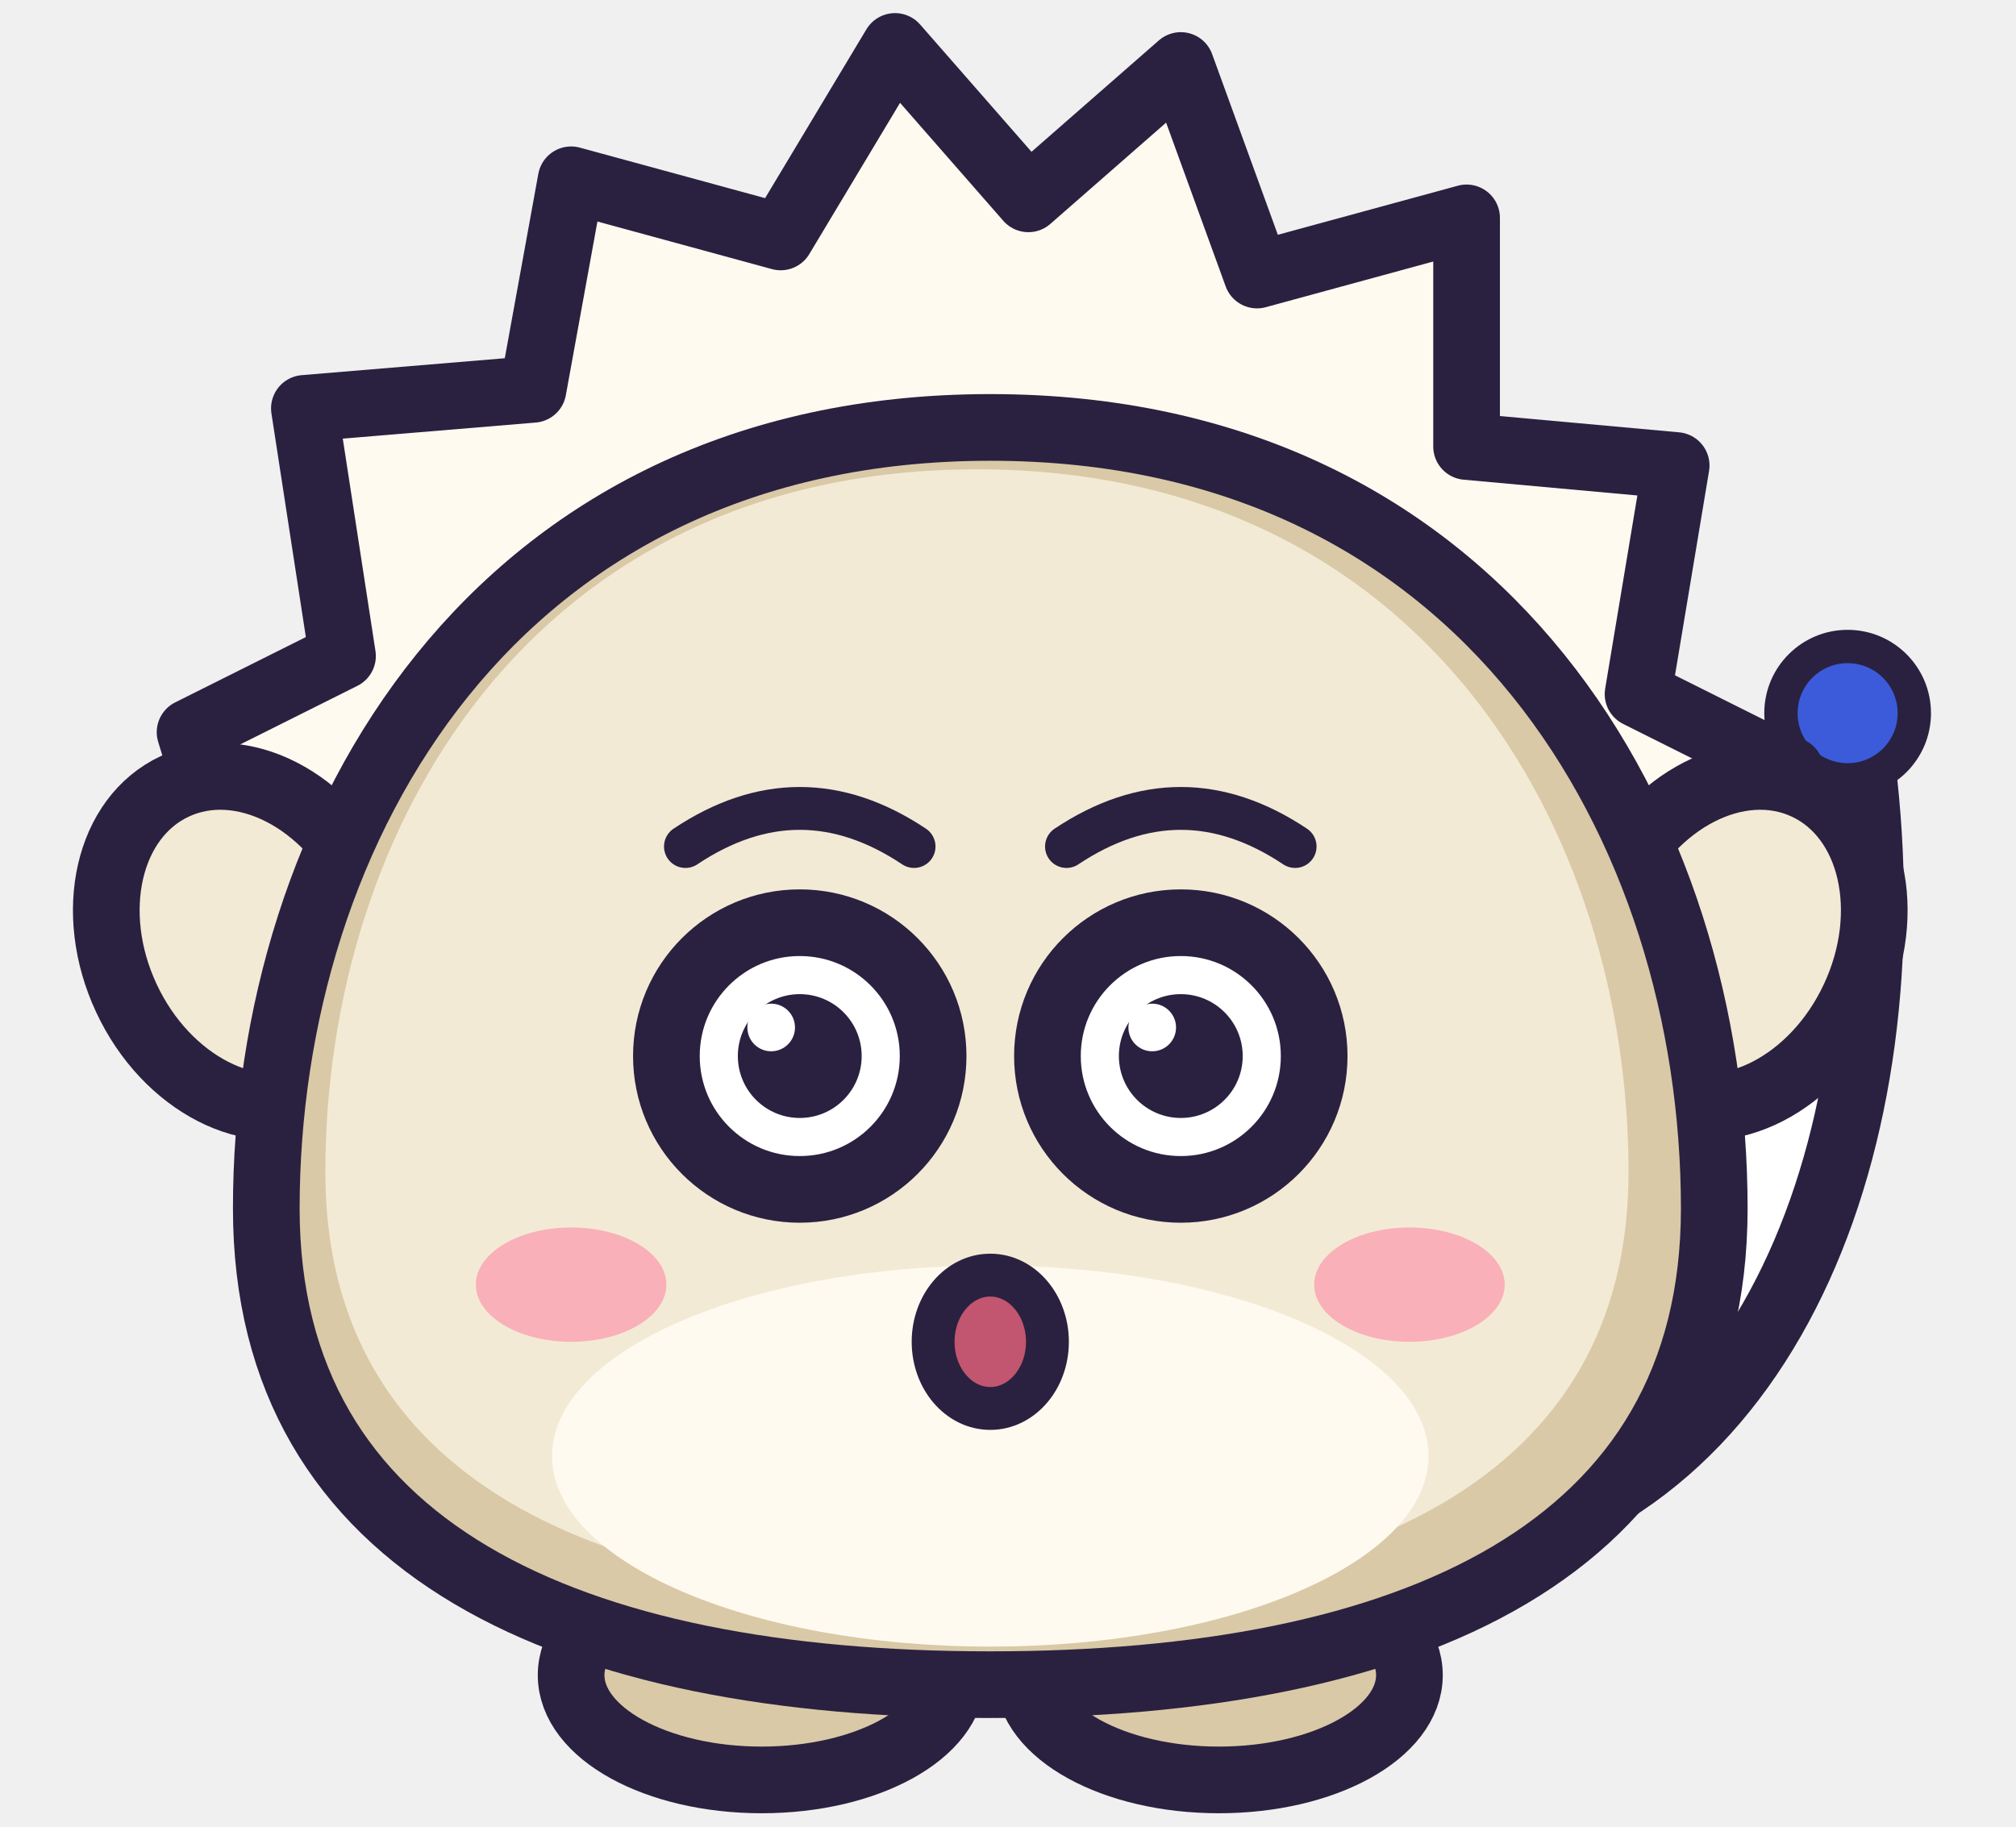
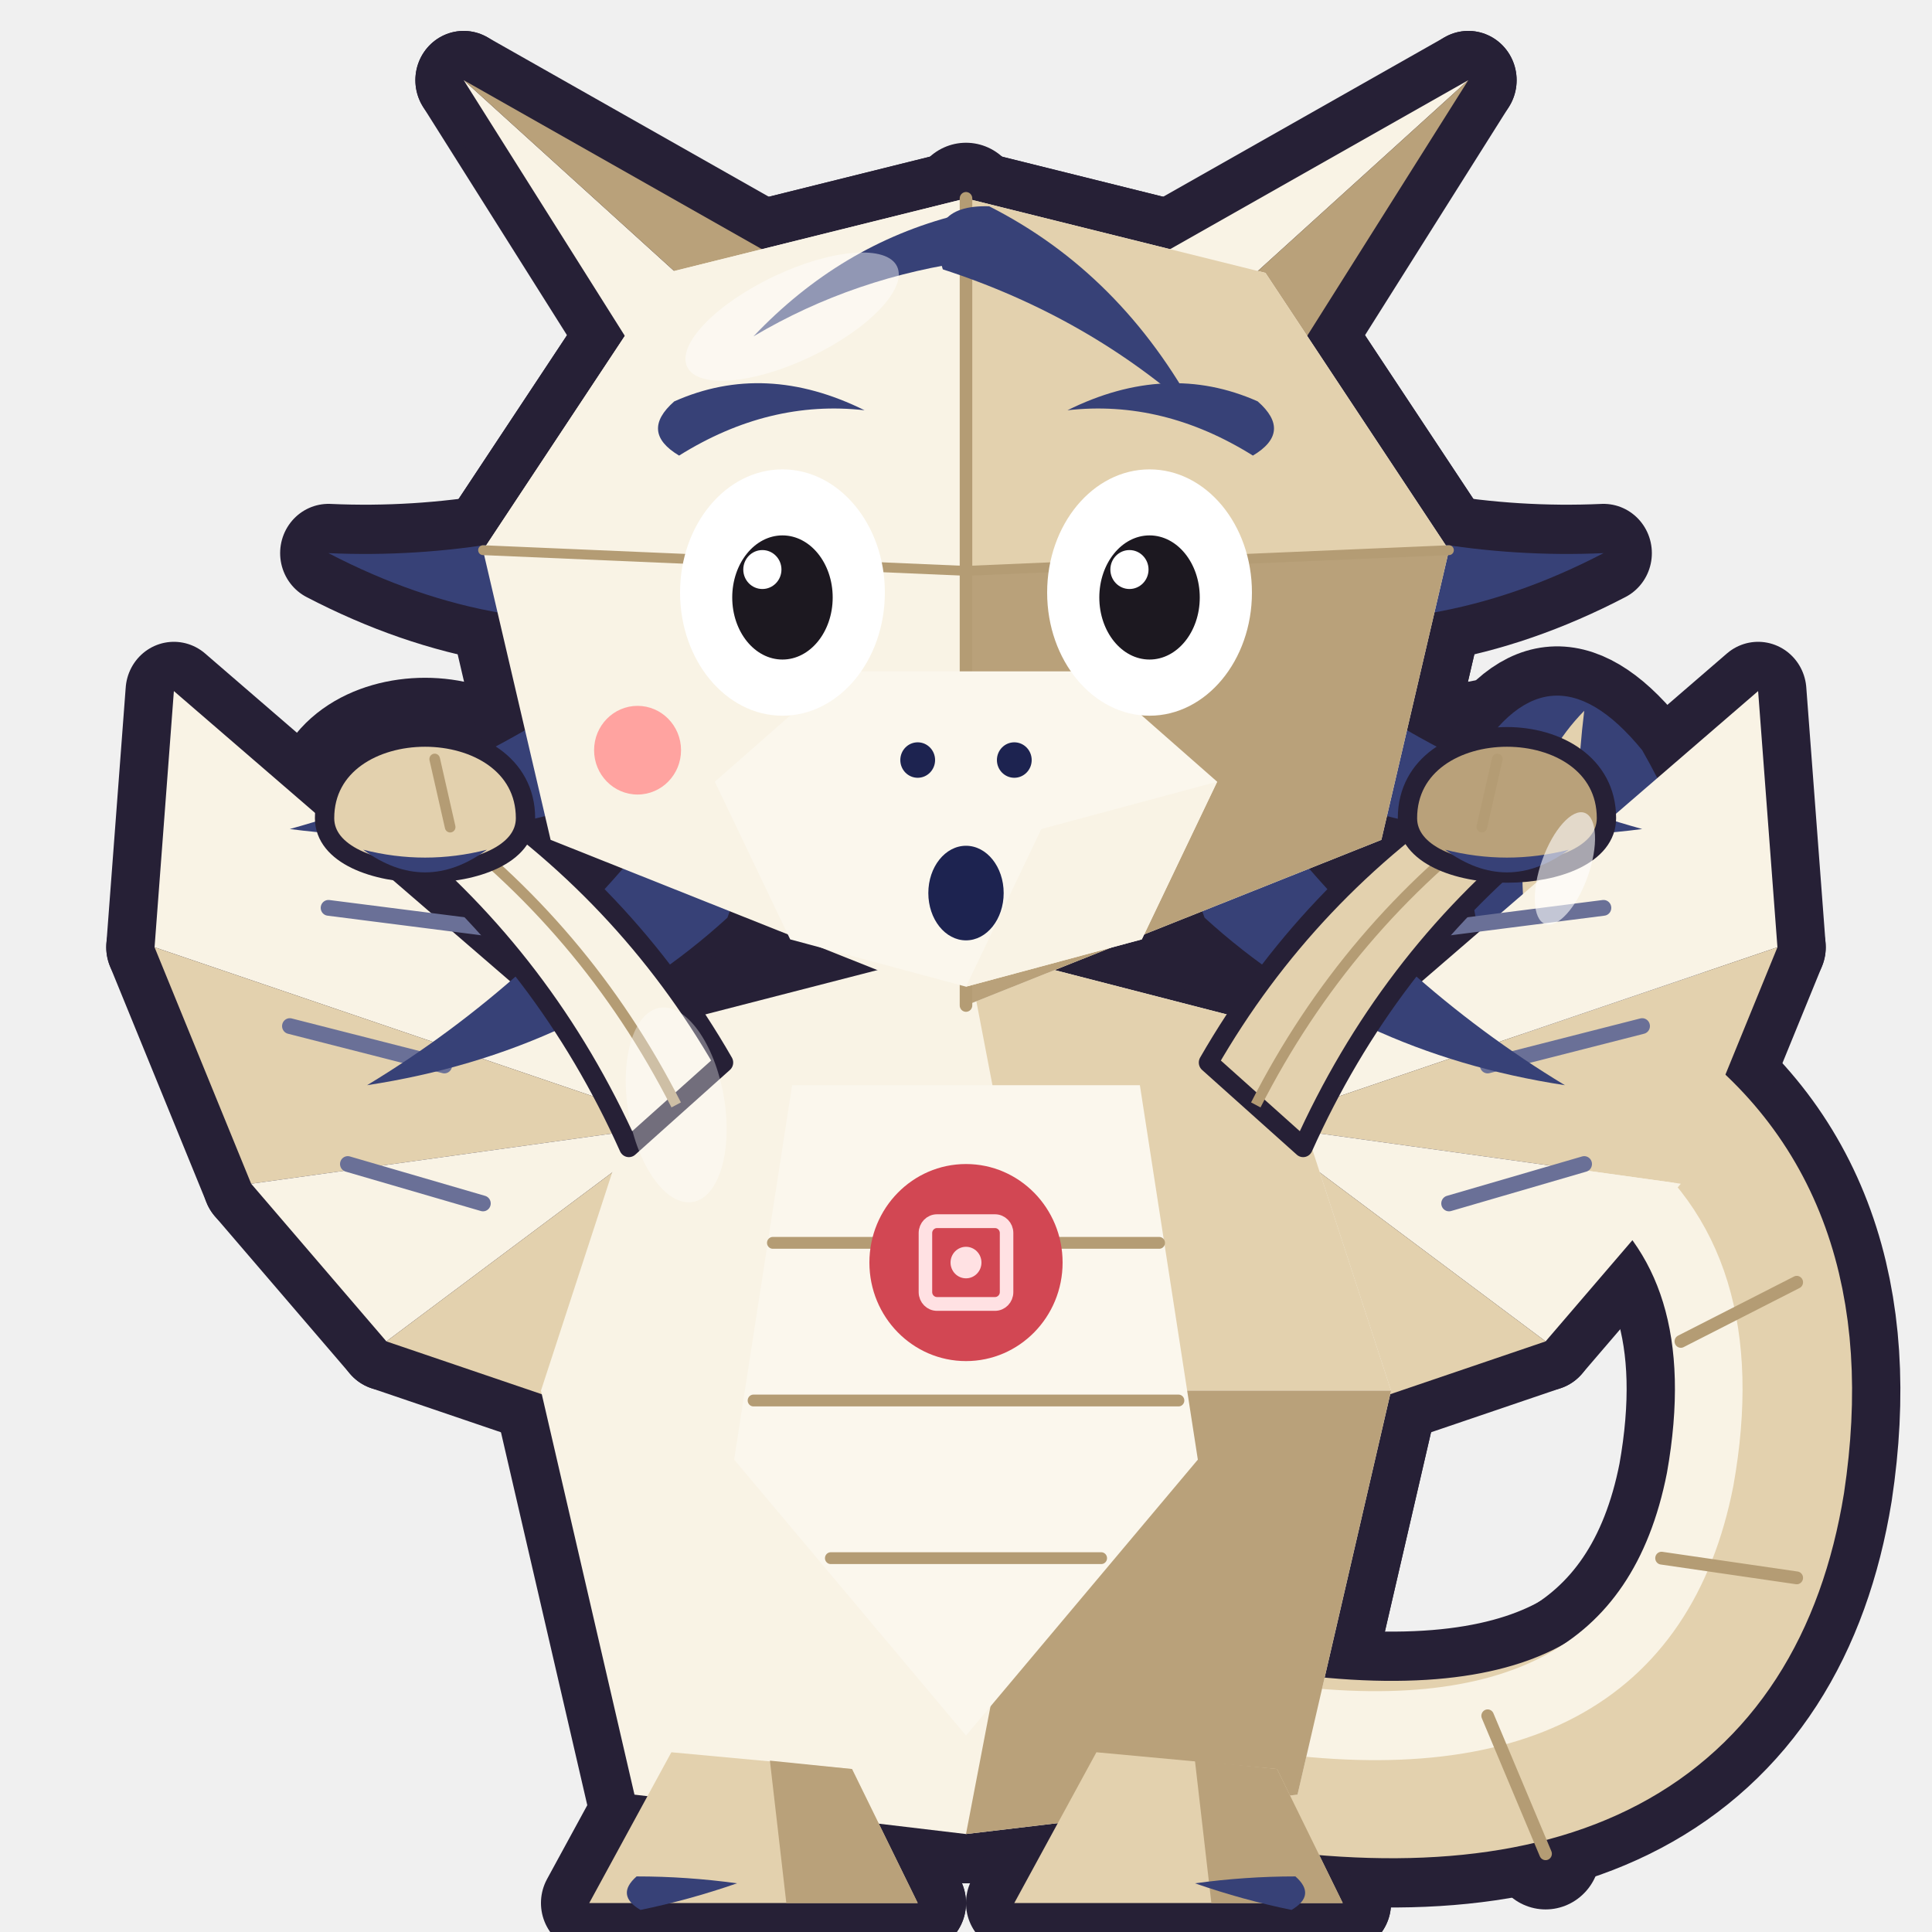
- <svg xmlns="http://www.w3.org/2000/svg" class="cr" viewBox="10.6 35.3 182 164.9" aria-label="Quillmane em alerta" height="1024" width="1130">
-   <g class="z86" transform="matrix(.86 0 0 .86 14 27.44)">
-     <path class="o" fill="#fff" d="M156 170 C186 160 198 120 190 80 C178 108 166 138 152 160Z" stroke="rgb(42, 33, 64)" stroke-width="7" stroke-linejoin="round" stroke-linecap="round" />
-     <circle class="o thin" fill="#3b5bdb" cx="190" cy="84" r="7" stroke="rgb(42, 33, 64)" stroke-width="3.5" stroke-linejoin="round" stroke-linecap="round" />
-     <path class="o" fill="#fffaf0" d="M24 112 L16 86 L32 78 L28 52 L52 50 L56 28 L78 34 L90 14 L104 30 L120 16 L128 38 L150 32 L150 56 L172 58 L168 82 L184 90 L176 114Z" stroke="rgb(42, 33, 64)" stroke-width="7" stroke-linejoin="round" stroke-linecap="round" />
-     <ellipse class="o" fill="#d9c9a6" cx="76" cy="185" rx="20" ry="11" stroke="rgb(42, 33, 64)" stroke-width="7" stroke-linejoin="round" stroke-linecap="round" />
-     <ellipse class="o" fill="#d9c9a6" cx="124" cy="185" rx="20" ry="11" stroke="rgb(42, 33, 64)" stroke-width="7" stroke-linejoin="round" stroke-linecap="round" />
-     <ellipse class="o" fill="#f3ead6" cx="22" cy="108" rx="14" ry="18" transform="rotate(-25 22 108)" stroke="rgb(42, 33, 64)" stroke-width="7" stroke-linejoin="round" stroke-linecap="round" />
-     <ellipse class="o" fill="#f3ead6" cx="178" cy="108" rx="14" ry="18" transform="rotate(25 178 108)" stroke="rgb(42, 33, 64)" stroke-width="7" stroke-linejoin="round" stroke-linecap="round" />
-     <path fill="#d9c9a6" d="M100 54 C152 54 176 96 176 136 C176 172 144 186 100 186 C56 186 24 172 24 136 C24 96 48 54 100 54Z" stroke="none" />
-     <path fill="#f3ead6" transform="matrix(.9 0 0 .9 8.6 9.8)" d="M100 54 C152 54 176 96 176 136 C176 172 144 186 100 186 C56 186 24 172 24 136 C24 96 48 54 100 54Z" stroke="none" />
-     <ellipse fill="#fffaf0" cx="100" cy="162" rx="46" ry="20" stroke="none" />
-     <path class="o ln" d="M100 54 C152 54 176 96 176 136 C176 172 144 186 100 186 C56 186 24 172 24 136 C24 96 48 54 100 54Z" fill="none" stroke="rgb(42, 33, 64)" stroke-width="7" stroke-linejoin="round" stroke-linecap="round" />
-     <path class="o ln m" d="M68 98 Q80 90 92 98" fill="none" stroke="rgb(42, 33, 64)" stroke-width="4.5" stroke-linejoin="round" stroke-linecap="round" />
-     <path class="o ln m" d="M108 98 Q120 90 132 98" fill="none" stroke="rgb(42, 33, 64)" stroke-width="4.5" stroke-linejoin="round" stroke-linecap="round" />
-     <circle class="o" fill="#fff" cx="80" cy="120" r="14" stroke="rgb(42, 33, 64)" stroke-width="7" stroke-linejoin="round" stroke-linecap="round" />
-     <circle class="k" cx="80" cy="120" r="6.5" fill="rgb(42, 33, 64)" stroke="none" />
-     <circle class="w" cx="77" cy="117" r="2.5" fill="rgb(255, 255, 255)" stroke="none" />
-     <circle class="o" fill="#fff" cx="120" cy="120" r="14" stroke="rgb(42, 33, 64)" stroke-width="7" stroke-linejoin="round" stroke-linecap="round" />
-     <circle class="k" cx="120" cy="120" r="6.5" fill="rgb(42, 33, 64)" stroke="none" />
-     <circle class="w" cx="117" cy="117" r="2.5" fill="rgb(255, 255, 255)" stroke="none" />
-     <ellipse class="ck" cx="56" cy="144" rx="10" ry="6" fill="rgb(255, 127, 159)" stroke="none" opacity="0.55" />
-     <ellipse class="ck" cx="144" cy="144" rx="10" ry="6" fill="rgb(255, 127, 159)" stroke="none" opacity="0.55" />
-     <ellipse class="o m" fill="#c2556f" cx="100" cy="150" rx="6" ry="7" stroke="rgb(42, 33, 64)" stroke-width="4.5" stroke-linejoin="round" stroke-linecap="round" />
+ <svg xmlns="http://www.w3.org/2000/svg" viewBox="0 0 200 200" width="400" height="400">
+   <g transform="translate(100 197) scale(1 1.02) translate(-100 -197)">
+     <g class="o">
+       <path d="M128 182 Q176 190 182 154 Q186 128 168 116" fill="none" stroke="#262036" stroke-width="28.0" stroke-linecap="round" stroke-linejoin="round" />
+       <path d="M130 178 Q170 184 176 154 Q180 132 166 122" fill="none" stroke="#262036" stroke-width="17.0" stroke-linecap="round" stroke-linejoin="round" />
+       <path d="M154 178 L160 192 M172 162 L186 164 M174 140 L186 134" fill="none" stroke="#262036" stroke-width="11.3" stroke-linecap="round" stroke-linejoin="round" />
+       <path stroke="#262036" stroke-width="10" stroke-linejoin="round" d="M168 118 Q150 108 152 82 Q160 68 170 80 Q184 104 168 118 Z" fill="#262036" />
+       <path stroke="#262036" stroke-width="10" stroke-linejoin="round" d="M158 98 Q156 84 164 76 Q162 92 166 104 Z" fill="#262036" />
+       <path stroke="#262036" stroke-width="10" stroke-linejoin="round" d="M130 118 L182 74 L184 100 Z" fill="#262036" />
+       <path stroke="#262036" stroke-width="10" stroke-linejoin="round" d="M130 118 L184 100 L174 124 Z" fill="#262036" />
+       <path stroke="#262036" stroke-width="10" stroke-linejoin="round" d="M130 118 L174 124 L160 140 Z" fill="#262036" />
+       <path stroke="#262036" stroke-width="10" stroke-linejoin="round" d="M130 118 L160 140 L142 146 Z" fill="#262036" />
+       <path stroke="#262036" stroke-width="10" stroke-linejoin="round" d="M70 118 L18 74 L16 100 Z" fill="#262036" />
+       <path stroke="#262036" stroke-width="10" stroke-linejoin="round" d="M70 118 L16 100 L26 124 Z" fill="#262036" />
+       <path stroke="#262036" stroke-width="10" stroke-linejoin="round" d="M70 118 L26 124 L40 140 Z" fill="#262036" />
+       <path stroke="#262036" stroke-width="10" stroke-linejoin="round" d="M70 118 L40 140 L58 146 Z" fill="#262036" />
+       <path d="M34 96 L50 98 M30 108 L46 112 M36 122 L50 126" fill="none" stroke="#262036" stroke-width="11.6" stroke-linecap="round" stroke-linejoin="round" />
+       <path d="M166 96 L150 98 M170 108 L154 112 M164 122 L150 126" fill="none" stroke="#262036" stroke-width="11.6" stroke-linecap="round" stroke-linejoin="round" />
+       <path stroke="#262036" stroke-width="10" stroke-linejoin="round" d="M70.0 54.0 Q52.0 60.8 34.0 60.0 Q52.0 69.2 70.0 66.0 Q78.4 60.0 70.0 54.0 Z" fill="#262036" />
+       <path stroke="#262036" stroke-width="10" stroke-linejoin="round" d="M66.2 70.3 Q49.2 82.8 30.0 88.0 Q51.8 90.8 69.8 81.7 Q76.0 73.5 66.2 70.3 Z" fill="#262036" />
+       <path stroke="#262036" stroke-width="10" stroke-linejoin="round" d="M68.7 87.0 Q55.4 103.7 38.0 114.0 Q60.0 110.7 75.3 97.0 Q79.1 87.4 68.7 87.0 Z" fill="#262036" />
+       <path stroke="#262036" stroke-width="10" stroke-linejoin="round" d="M130.0 66.0 Q148.0 69.2 166.0 60.0 Q148.0 60.8 130.0 54.0 Q121.6 60.0 130.0 66.0 Z" fill="#262036" />
+       <path stroke="#262036" stroke-width="10" stroke-linejoin="round" d="M130.2 81.7 Q148.2 90.8 170.0 88.0 Q150.8 82.8 133.8 70.3 Q124.0 73.5 130.2 81.7 Z" fill="#262036" />
+       <path stroke="#262036" stroke-width="10" stroke-linejoin="round" d="M124.7 97.0 Q140.0 110.7 162.0 114.0 Q144.6 103.7 131.3 87.0 Q120.9 87.4 124.7 97.0 Z" fill="#262036" />
+       <path stroke="#262036" stroke-width="10" stroke-linejoin="round" d="M100 100 L131.68 108 L144 145 L134.32 186 L100 190 L65.68 186 L56 145 L68.32 108 Z" fill="#262036" />
+       <path stroke="#262036" stroke-width="10" stroke-linejoin="round" d="M100 100 L131.68 108 L144 145 L108.8 145 Z" fill="#262036" />
+       <path stroke="#262036" stroke-width="10" stroke-linejoin="round" d="M108.8 145 L144 145 L134.32 186 L100 190 Z" fill="#262036" />
+       <path stroke="#262036" stroke-width="10" stroke-linejoin="round" d="M82 114 L118 114 L124 152 L100 180 L76 152 Z" fill="#262036" />
+       <path d="M80 130 L120 130 M78 146 L122 146 M86 162 L114 162" fill="none" stroke="#262036" stroke-width="11.2" stroke-linecap="round" stroke-linejoin="round" />
+       <circle cx="100" cy="132" r="10" fill="#d24753" />
+       <rect x="95.8" y="127.8" width="8.4" height="8.4" rx="1.2" fill="none" stroke="#262036" stroke-width="11.4" />
+       <circle cx="100" cy="132" r="1.6" fill="#ffe1e3" />
+       <path stroke="#262036" stroke-width="10" stroke-linejoin="round" d="M61 197 L69.5 181.7 L88.2 183.4 L95 197 Z" fill="#262036" />
+       <path stroke="#262036" stroke-width="10" stroke-linejoin="round" d="M79.7 182.55 L88.2 183.4 L95 197 L81.4 197 Z" fill="#262036" />
+       <path stroke="#262036" stroke-width="10" stroke-linejoin="round" d="M66.3 197.7 Q71.3 196.7 76.3 195.0 Q71.1 194.3 65.9 194.3 Q63.7 196.2 66.3 197.7 Z" fill="#262036" />
+       <path stroke="#262036" stroke-width="10" stroke-linejoin="round" d="M105 197 L113.5 181.7 L132.2 183.4 L139 197 Z" fill="#262036" />
+       <path stroke="#262036" stroke-width="10" stroke-linejoin="round" d="M123.7 182.55 L132.2 183.4 L139 197 L125.4 197 Z" fill="#262036" />
+       <path stroke="#262036" stroke-width="10" stroke-linejoin="round" d="M134.1 194.3 Q128.9 194.3 123.7 195.0 Q128.7 196.7 133.7 197.7 Q136.3 196.2 134.1 194.3 Z" fill="#262036" />
+       <path d="M74.9 111.7 Q64.7 94.3 47.3 83.1 L40.7 88.9 Q56.5 101.5 65.1 120.3 Z" fill="#f9f3e5" stroke="#262036" stroke-width="12.0" stroke-linejoin="round" />
+       <path d="M70.0 116.0 Q60.6 97.9 44.0 86.0" fill="none" stroke="#262036" stroke-width="11.1" />
+       <path d="M134.9 120.3 Q143.5 101.5 159.3 88.9 L152.7 83.1 Q135.3 94.3 125.1 111.7 Z" fill="#e3d1ae" stroke="#262036" stroke-width="12.0" stroke-linejoin="round" />
+       <path d="M130.0 116.0 Q139.4 97.9 156.0 86.0" fill="none" stroke="#262036" stroke-width="11.1" />
+       <path stroke="#262036" stroke-width="10" stroke-linejoin="round" d="M66 40 L48 12 L75 36 Z" fill="#262036" />
+       <path stroke="#262036" stroke-width="10" stroke-linejoin="round" d="M75 36 L48 12 L84 32 Z" fill="#262036" />
+       <path stroke="#262036" stroke-width="10" stroke-linejoin="round" d="M116 32 L152 12 L125 36 Z" fill="#262036" />
+       <path stroke="#262036" stroke-width="10" stroke-linejoin="round" d="M125 36 L152 12 L134 40 Z" fill="#262036" />
+       <path stroke="#262036" stroke-width="10" stroke-linejoin="round" d="M100 24 L131 31.56 L150 59.7 L143 89.1 L100 105.9 L57 89.1 L50 59.7 L69 31.56 Z" fill="#262036" />
+       <path stroke="#262036" stroke-width="10" stroke-linejoin="round" d="M100 24 L131 31.56 L150 59.7 L100 61.8 Z" fill="#262036" />
+       <path stroke="#262036" stroke-width="10" stroke-linejoin="round" d="M100 61.8 L150 59.7 L143 89.1 L100 105.9 Z" fill="#262036" />
+       <path stroke="#262036" stroke-width="10" stroke-linejoin="round" d="M69 31.56 L100 24 L100 61.8 L50 59.7 Z" fill="#262036" />
+       <path d="M100.0 24.0 L100.0 61.8 L100.0 105.9" fill="none" stroke="#262036" stroke-width="11.3" stroke-linecap="round" stroke-linejoin="round" />
+       <path d="M50.0 59.7 L100.0 61.8 L150.0 59.7" fill="none" stroke="#262036" stroke-width="11.0" stroke-linecap="round" stroke-linejoin="round" />
+       <path stroke="#262036" stroke-width="10" stroke-linejoin="round" d="M97.6 31.2 Q112.7 36.0 124.0 46.0 Q116.1 31.6 102.4 24.8 Q95.5 24.6 97.6 31.2 Z" fill="#262036" />
+       <path stroke="#262036" stroke-width="10" stroke-linejoin="round" d="M99.0 25.7 Q87.0 28.7 78.0 38.0 Q88.5 31.9 101.0 30.3 Q103.2 26.6 99.0 25.7 Z" fill="#262036" />
+       <path stroke="#262036" stroke-width="10" stroke-linejoin="round" d="M74 83.2 L87 72 L113 72 L126 83.2 L118.2 99.2 L100 104 L81.8 99.2 Z" fill="#262036" />
+       <path stroke="#262036" stroke-width="10" stroke-linejoin="round" d="M100 104 L118.2 99.2 L126 83.2 L107.8 88 Z" fill="#262036" />
+       <circle stroke="#262036" stroke-width="10" stroke-linejoin="round" cx="95" cy="81" r="1.8" fill="#262036" />
+       <circle stroke="#262036" stroke-width="10" stroke-linejoin="round" cx="105" cy="81" r="1.8" fill="#262036" />
+       <circle stroke="#262036" stroke-width="10" stroke-linejoin="round" cx="66" cy="80" r="4.5" fill="#262036" />
+       <ellipse stroke="#262036" stroke-width="10" stroke-linejoin="round" cx="81" cy="64" rx="10.6" ry="12.5" fill="#262036" />
+       <ellipse stroke="#262036" stroke-width="10" stroke-linejoin="round" cx="81" cy="64.5" rx="5.2" ry="6.3" fill="#262036" />
+       <circle stroke="#262036" stroke-width="10" stroke-linejoin="round" cx="78.92" cy="61.665" r="1.976" fill="#262036" />
+       <ellipse stroke="#262036" stroke-width="10" stroke-linejoin="round" cx="119" cy="64" rx="10.6" ry="12.5" fill="#262036" />
+       <ellipse stroke="#262036" stroke-width="10" stroke-linejoin="round" cx="119" cy="64.5" rx="5.2" ry="6.3" fill="#262036" />
+       <circle stroke="#262036" stroke-width="10" stroke-linejoin="round" cx="116.92" cy="61.665" r="1.976" fill="#262036" />
+       <ellipse stroke="#262036" stroke-width="10" stroke-linejoin="round" cx="100.0" cy="94.5" rx="3.9" ry="4.8" fill="#262036" />
+       <path stroke="#262036" stroke-width="10" stroke-linejoin="round" d="M70.3 50.1 Q79.6 44.4 89.5 45.5 Q79.2 40.5 69.8 44.6 Q66.2 47.7 70.3 50.1 Z" fill="#262036" />
+       <path stroke="#262036" stroke-width="10" stroke-linejoin="round" d="M130.2 44.6 Q120.8 40.5 110.5 45.5 Q120.4 44.4 129.7 50.1 Q133.8 47.7 130.2 44.6 Z" fill="#262036" />
+       <path d="M33.6 86.9 C33.6 75.9 54.4 75.9 54.4 86.9 C54.4 94.3 33.6 94.3 33.6 86.9 Z" fill="#e3d1ae" stroke="#262036" stroke-width="12.0" stroke-linejoin="round" />
+       <path stroke="#262036" stroke-width="10" stroke-linejoin="round" d="M37.6 90.1 Q44.0 94.7 50.4 90.1 Q44.0 91.7 37.6 90.1 Z" fill="#262036" />
+       <path d="M45.0 80.9 L46.6 87.8" fill="none" stroke="#262036" stroke-width="11.1" stroke-linecap="round" stroke-linejoin="round" />
+       <path d="M145.7 86.9 C145.7 75.9 166.3 75.9 166.3 86.9 C166.3 94.3 145.7 94.3 145.7 86.9 Z" fill="#b9a17a" stroke="#262036" stroke-width="12.0" stroke-linejoin="round" />
+       <path stroke="#262036" stroke-width="10" stroke-linejoin="round" d="M149.6 90.1 Q156.0 94.7 162.4 90.1 Q156.0 91.7 149.6 90.1 Z" fill="#262036" />
+       <path d="M155.0 80.9 L153.4 87.8" fill="none" stroke="#262036" stroke-width="11.1" stroke-linecap="round" stroke-linejoin="round" />
+     </g>
+     <path d="M128 182 Q176 190 182 154 Q186 128 168 116" fill="none" stroke="#e3d1ae" stroke-width="18" stroke-linecap="round" stroke-linejoin="round" />
+     <path d="M130 178 Q170 184 176 154 Q180 132 166 122" fill="none" stroke="#f9f3e5" stroke-width="7" stroke-linecap="round" stroke-linejoin="round" />
+     <path d="M154 178 L160 192 M172 162 L186 164 M174 140 L186 134" fill="none" stroke="#b49c74" stroke-width="1.3" stroke-linecap="round" stroke-linejoin="round" />
+     <path d="M168 118 Q150 108 152 82 Q160 68 170 80 Q184 104 168 118 Z" fill="#374177" />
+     <path d="M158 98 Q156 84 164 76 Q162 92 166 104 Z" fill="#e3d1ae" />
+     <path d="M130 118 L182 74 L184 100 Z" fill="#f9f3e5" />
+     <path d="M130 118 L184 100 L174 124 Z" fill="#e3d1ae" />
+     <path d="M130 118 L174 124 L160 140 Z" fill="#f9f3e5" />
+     <path d="M130 118 L160 140 L142 146 Z" fill="#e3d1ae" />
+     <path d="M70 118 L18 74 L16 100 Z" fill="#f9f3e5" />
+     <path d="M70 118 L16 100 L26 124 Z" fill="#e3d1ae" />
+     <path d="M70 118 L26 124 L40 140 Z" fill="#f9f3e5" />
+     <path d="M70 118 L40 140 L58 146 Z" fill="#e3d1ae" />
+     <path d="M34 96 L50 98 M30 108 L46 112 M36 122 L50 126" fill="none" stroke="#6a7097" stroke-width="1.6" stroke-linecap="round" stroke-linejoin="round" />
+     <path d="M166 96 L150 98 M170 108 L154 112 M164 122 L150 126" fill="none" stroke="#6a7097" stroke-width="1.6" stroke-linecap="round" stroke-linejoin="round" />
+     <path d="M70.0 54.0 Q52.0 60.8 34.0 60.0 Q52.0 69.2 70.0 66.0 Q78.4 60.0 70.0 54.0 Z" fill="#374177" />
+     <path d="M66.2 70.3 Q49.2 82.8 30.0 88.0 Q51.8 90.8 69.8 81.7 Q76.0 73.5 66.2 70.3 Z" fill="#374177" />
+     <path d="M68.7 87.0 Q55.4 103.7 38.0 114.0 Q60.0 110.7 75.3 97.0 Q79.1 87.4 68.7 87.0 Z" fill="#374177" />
+     <path d="M130.0 66.0 Q148.0 69.2 166.0 60.0 Q148.0 60.8 130.0 54.0 Q121.6 60.0 130.0 66.0 Z" fill="#374177" />
+     <path d="M130.2 81.7 Q148.2 90.8 170.0 88.0 Q150.8 82.8 133.8 70.3 Q124.0 73.5 130.2 81.7 Z" fill="#374177" />
+     <path d="M124.7 97.0 Q140.0 110.7 162.0 114.0 Q144.6 103.7 131.3 87.0 Q120.9 87.4 124.7 97.0 Z" fill="#374177" />
+     <path d="M100 100 L131.68 108 L144 145 L134.32 186 L100 190 L65.68 186 L56 145 L68.32 108 Z" fill="#f9f3e5" />
+     <path d="M100 100 L131.68 108 L144 145 L108.8 145 Z" fill="#e3d1ae" />
+     <path d="M108.8 145 L144 145 L134.32 186 L100 190 Z" fill="#b9a17a" />
+     <path d="M82 114 L118 114 L124 152 L100 180 L76 152 Z" fill="#fbf7ed" />
+     <path d="M80 130 L120 130 M78 146 L122 146 M86 162 L114 162" fill="none" stroke="#b49c74" stroke-width="1.2" stroke-linecap="round" stroke-linejoin="round" />
+     <circle cx="100" cy="132" r="10" fill="#d24753" />
+     <rect x="95.8" y="127.8" width="8.4" height="8.4" rx="1.2" fill="none" stroke="#ffe1e3" stroke-width="1.4" />
+     <circle cx="100" cy="132" r="1.6" fill="#ffe1e3" />
+     <path d="M61 197 L69.5 181.7 L88.2 183.4 L95 197 Z" fill="#e3d1ae" />
+     <path d="M79.7 182.55 L88.2 183.4 L95 197 L81.4 197 Z" fill="#b9a17a" />
+     <path d="M66.3 197.7 Q71.3 196.7 76.3 195.0 Q71.1 194.3 65.9 194.3 Q63.7 196.2 66.3 197.7 Z" fill="#374177" />
+     <path d="M105 197 L113.5 181.7 L132.2 183.4 L139 197 Z" fill="#e3d1ae" />
+     <path d="M123.7 182.55 L132.2 183.4 L139 197 L125.4 197 Z" fill="#b9a17a" />
+     <path d="M134.1 194.3 Q128.9 194.3 123.7 195.0 Q128.7 196.7 133.7 197.7 Q136.3 196.2 134.1 194.3 Z" fill="#374177" />
+     <path d="M74.9 111.7 Q64.7 94.3 47.3 83.1 L40.7 88.9 Q56.5 101.5 65.1 120.3 Z" fill="#f9f3e5" stroke="#262036" stroke-width="2" stroke-linejoin="round" />
+     <path d="M70.0 116.0 Q60.6 97.9 44.0 86.0" fill="none" stroke="#b49c74" stroke-width="1.1" />
+     <path d="M134.9 120.3 Q143.5 101.5 159.3 88.9 L152.7 83.1 Q135.3 94.3 125.1 111.7 Z" fill="#e3d1ae" stroke="#262036" stroke-width="2" stroke-linejoin="round" />
+     <path d="M130.0 116.0 Q139.4 97.9 156.0 86.0" fill="none" stroke="#b49c74" stroke-width="1.1" />
+     <path d="M66 40 L48 12 L75 36 Z" fill="#f9f3e5" />
+     <path d="M75 36 L48 12 L84 32 Z" fill="#b9a17a" />
+     <path d="M116 32 L152 12 L125 36 Z" fill="#f9f3e5" />
+     <path d="M125 36 L152 12 L134 40 Z" fill="#b9a17a" />
+     <path d="M100 24 L131 31.56 L150 59.7 L143 89.1 L100 105.9 L57 89.1 L50 59.7 L69 31.56 Z" fill="#f9f3e5" />
+     <path d="M100 24 L131 31.56 L150 59.7 L100 61.8 Z" fill="#e3d1ae" />
+     <path d="M100 61.8 L150 59.7 L143 89.1 L100 105.9 Z" fill="#b9a17a" />
+     <path d="M69 31.56 L100 24 L100 61.8 L50 59.7 Z" fill="#f9f3e5" />
+     <path d="M100.0 24.0 L100.0 61.8 L100.0 105.9" fill="none" stroke="#b49c74" stroke-width="1.3" stroke-linecap="round" stroke-linejoin="round" />
+     <path d="M50.0 59.7 L100.0 61.8 L150.0 59.7" fill="none" stroke="#b49c74" stroke-width="1" stroke-linecap="round" stroke-linejoin="round" />
+     <path d="M97.6 31.2 Q112.7 36.0 124.0 46.0 Q116.1 31.6 102.4 24.8 Q95.5 24.6 97.6 31.2 Z" fill="#374177" />
+     <path d="M99.0 25.7 Q87.0 28.7 78.0 38.0 Q88.5 31.9 101.0 30.3 Q103.2 26.6 99.0 25.7 Z" fill="#374177" />
+     <path d="M74 83.2 L87 72 L113 72 L126 83.2 L118.2 99.2 L100 104 L81.8 99.2 Z" fill="#fbf7ed" />
+     <path d="M100 104 L118.2 99.2 L126 83.2 L107.8 88 Z" fill="#f9f3e5" />
+     <circle cx="95" cy="81" r="1.8" fill="#1d2350" />
+     <circle cx="105" cy="81" r="1.8" fill="#1d2350" />
+     <circle cx="66" cy="80" r="4.5" fill="#ffa3a0" />
+     <ellipse cx="81" cy="64" rx="10.6" ry="12.5" fill="#ffffff" />
+     <ellipse class="k" cx="81" cy="64.5" rx="5.2" ry="6.3" fill="#1c1820" />
+     <circle class="w" cx="78.92" cy="61.665" r="1.976" fill="#ffffff" />
+     <ellipse cx="119" cy="64" rx="10.6" ry="12.5" fill="#ffffff" />
+     <ellipse class="k" cx="119" cy="64.5" rx="5.2" ry="6.3" fill="#1c1820" />
+     <circle class="w" cx="116.92" cy="61.665" r="1.976" fill="#ffffff" />
+     <ellipse cx="100.0" cy="94.5" rx="3.9" ry="4.8" fill="#1d2350" />
+     <path d="M70.3 50.1 Q79.6 44.4 89.5 45.5 Q79.2 40.5 69.8 44.6 Q66.2 47.7 70.3 50.1 Z" fill="#374177" />
+     <path d="M130.2 44.6 Q120.8 40.5 110.5 45.5 Q120.4 44.4 129.7 50.1 Q133.8 47.7 130.2 44.6 Z" fill="#374177" />
+     <path d="M33.6 86.9 C33.6 75.9 54.4 75.9 54.4 86.9 C54.4 94.3 33.6 94.3 33.6 86.9 Z" fill="#e3d1ae" stroke="#262036" stroke-width="2" stroke-linejoin="round" />
+     <path d="M37.6 90.1 Q44.0 94.7 50.4 90.1 Q44.0 91.7 37.6 90.1 Z" fill="#374177" />
+     <path d="M45.0 80.9 L46.6 87.8" fill="none" stroke="#b49c74" stroke-width="1.1" stroke-linecap="round" stroke-linejoin="round" />
+     <path d="M145.7 86.9 C145.7 75.9 166.3 75.9 166.3 86.9 C166.3 94.3 145.7 94.3 145.7 86.9 Z" fill="#b9a17a" stroke="#262036" stroke-width="2" stroke-linejoin="round" />
+     <path d="M149.6 90.1 Q156.0 94.7 162.4 90.1 Q156.0 91.7 149.6 90.1 Z" fill="#374177" />
+     <path d="M155.0 80.9 L153.4 87.8" fill="none" stroke="#b49c74" stroke-width="1.1" stroke-linecap="round" stroke-linejoin="round" />
+     <ellipse cx="82" cy="36" rx="12" ry="4.5" fill="#ffffff" opacity="0.45" transform="rotate(-25 82 36)" />
+     <ellipse cx="70" cy="116" rx="5" ry="10" fill="#ffffff" opacity="0.35" transform="rotate(-10 70 116)" />
+     <ellipse cx="162" cy="92" rx="2.5" ry="6" fill="#ffffff" opacity="0.6" transform="rotate(20 162 92)" />
  </g>
</svg>
